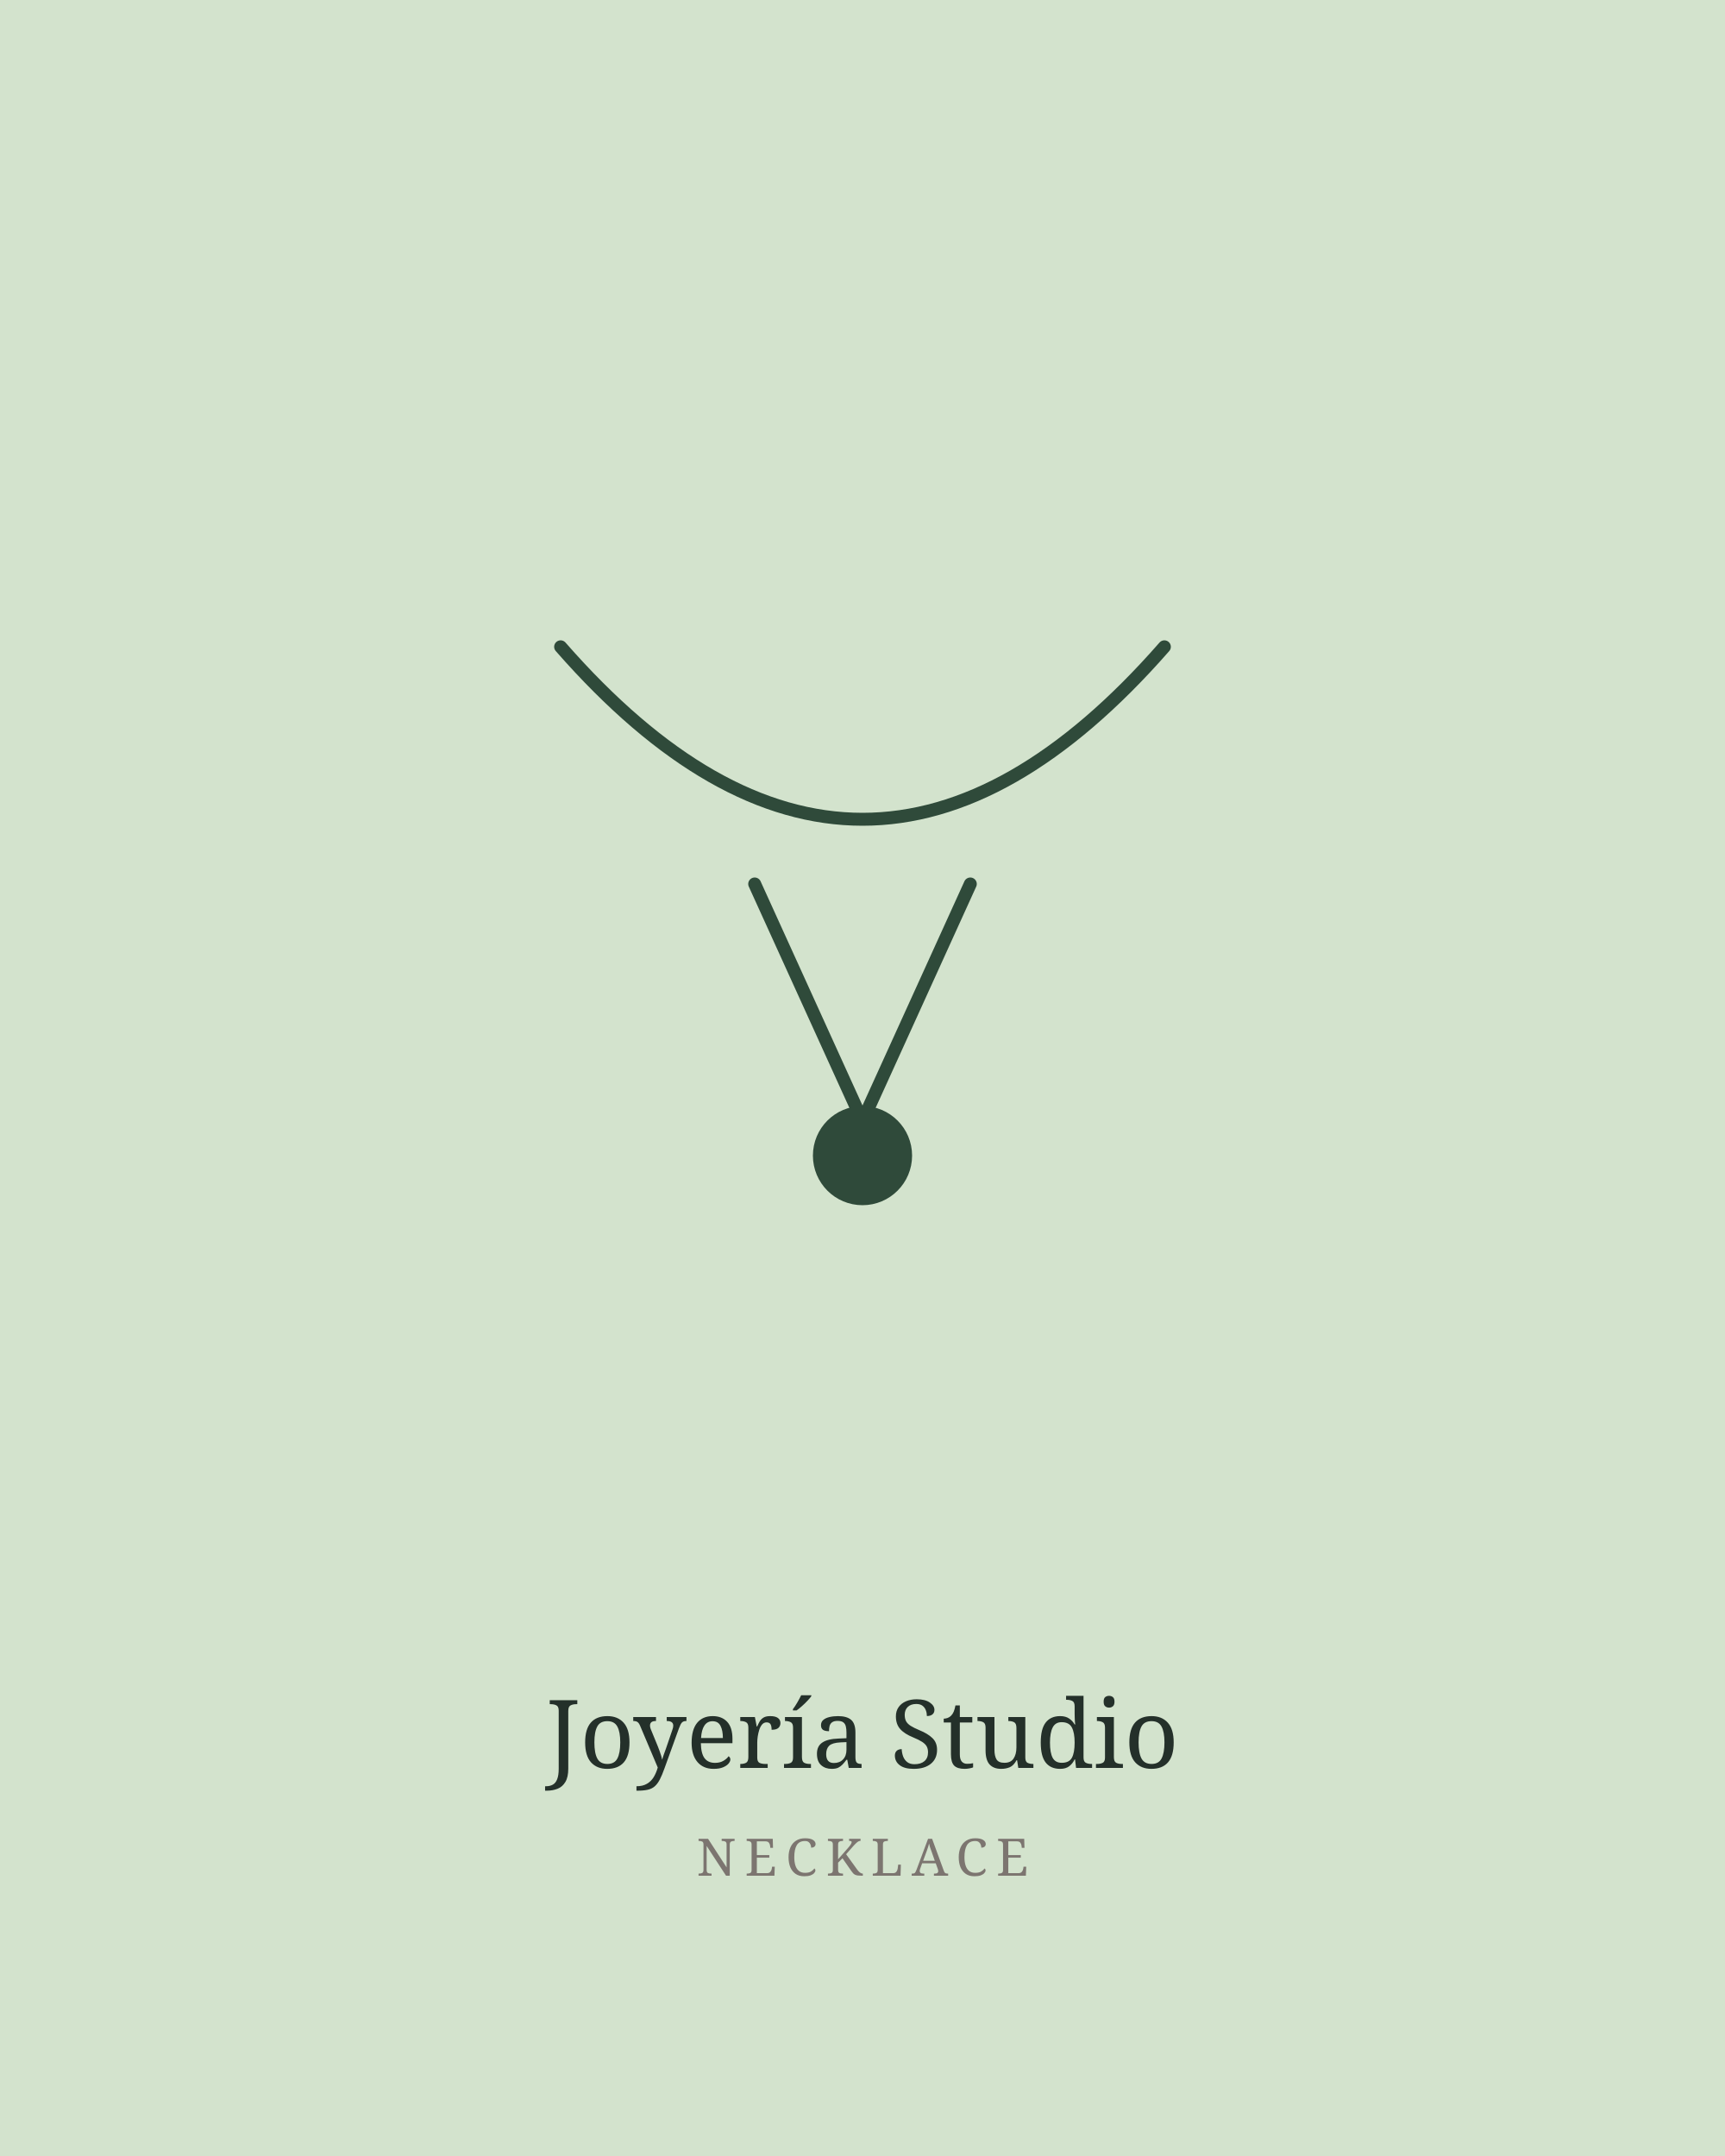
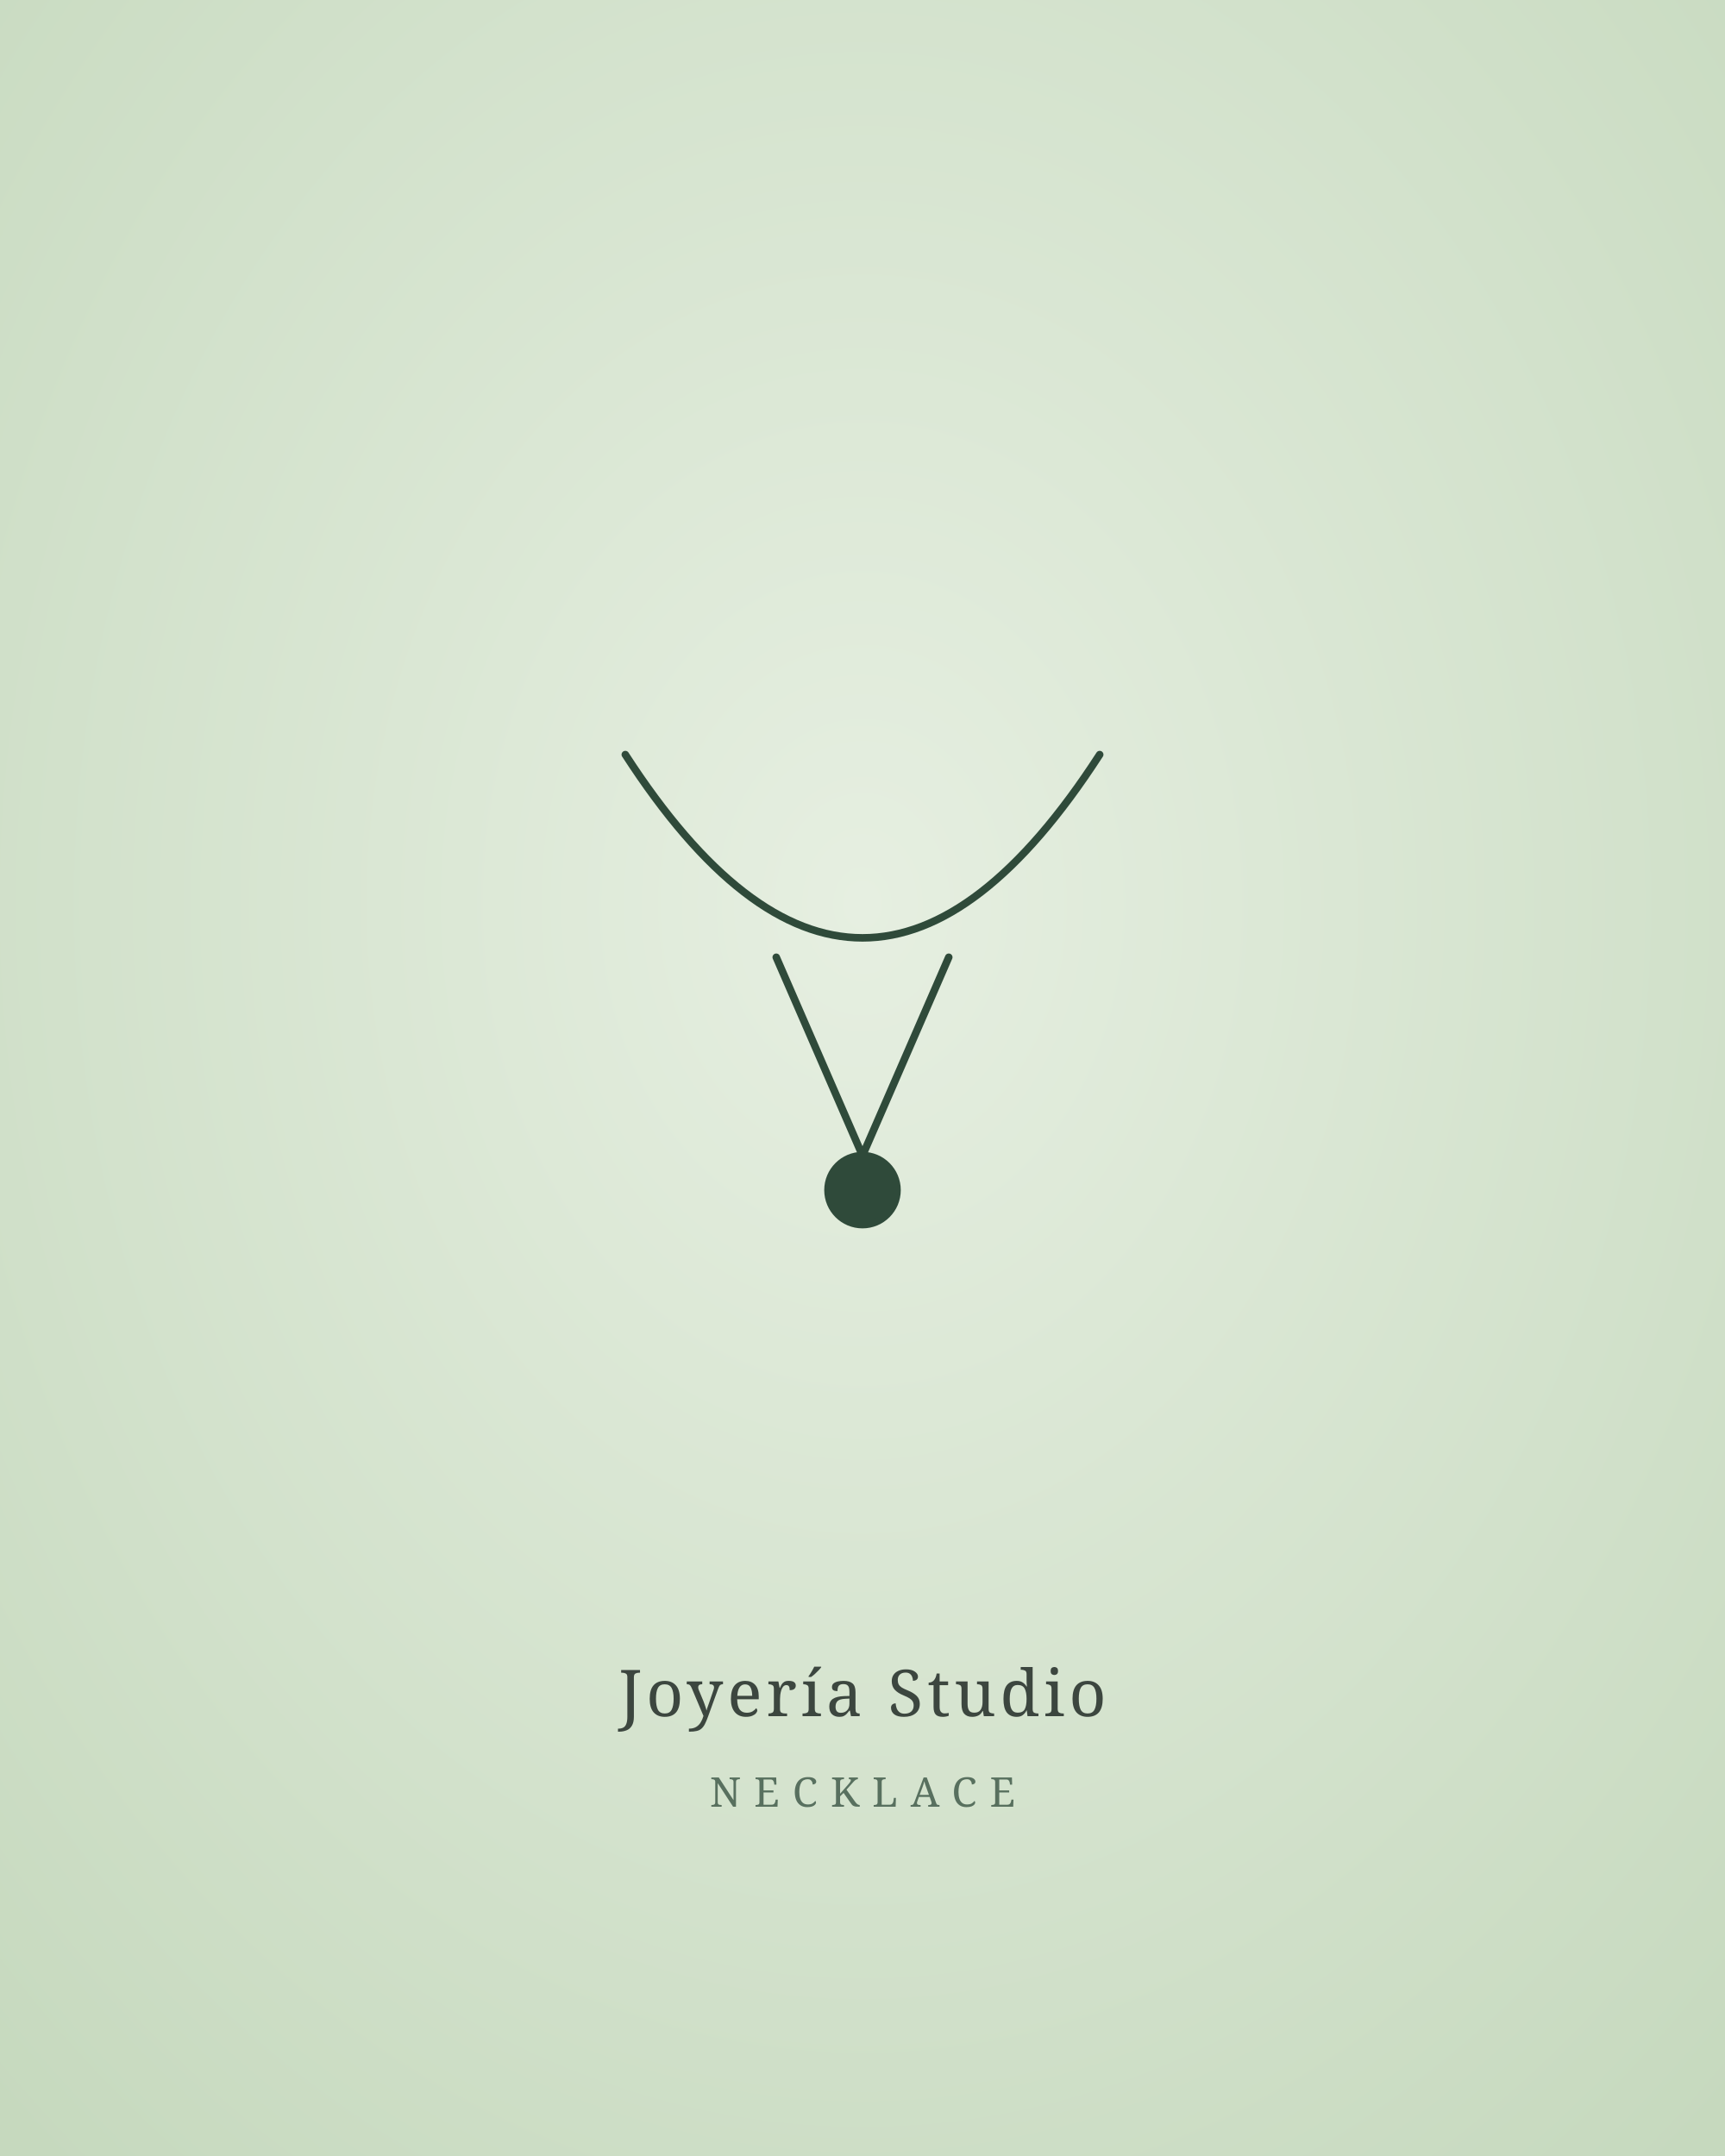
<svg xmlns="http://www.w3.org/2000/svg" width="400" height="500" viewBox="0 0 400 500">
-   <rect width="400" height="500" fill="#d3e3cd" />
-   <g stroke="#2f4a3a" stroke-width="3" fill="none" stroke-linecap="round">
-     <path d="M130 150 Q200 230 270 150" />
-     <path d="M175 205 L200 260 L225 205" />
-     <circle cx="200" cy="268" r="10" fill="#2f4a3a" />
+   <defs>
+     <radialGradient id="bg-necklace" cx="50%" cy="42%" r="75%">
+       <stop offset="0%" stop-color="#e6efe1" />
+       <stop offset="100%" stop-color="#c6d9be" />
+     </radialGradient>
+   </defs>
+   <rect width="400" height="500" fill="url(#bg-necklace)" />
+   <g stroke="#2f4a3a" stroke-width="1.75" fill="none" stroke-linecap="round">
+     <path d="M145 175 Q200 260 255 175" />
+     <path d="M180 222 L200 268 L220 222" />
+     <circle cx="200" cy="276" r="8" fill="#2f4a3a" />
  </g>
-   <text x="200" y="410" text-anchor="middle" font-family="Georgia, serif" font-size="22" fill="#24302a">Joyería Studio</text>
-   <text x="200" y="435" text-anchor="middle" font-family="Georgia, serif" font-size="12" letter-spacing="2" fill="#7c7570">NECKLACE</text>
+   <text x="200" y="398" text-anchor="middle" font-family="Georgia, serif" font-size="15" letter-spacing="1" fill="#3c463f">Joyería Studio</text>
+   <text x="200" y="419" text-anchor="middle" font-family="Georgia, serif" font-size="9.5" letter-spacing="3" fill="#2f4a3a" opacity="0.75">NECKLACE</text>
</svg>
